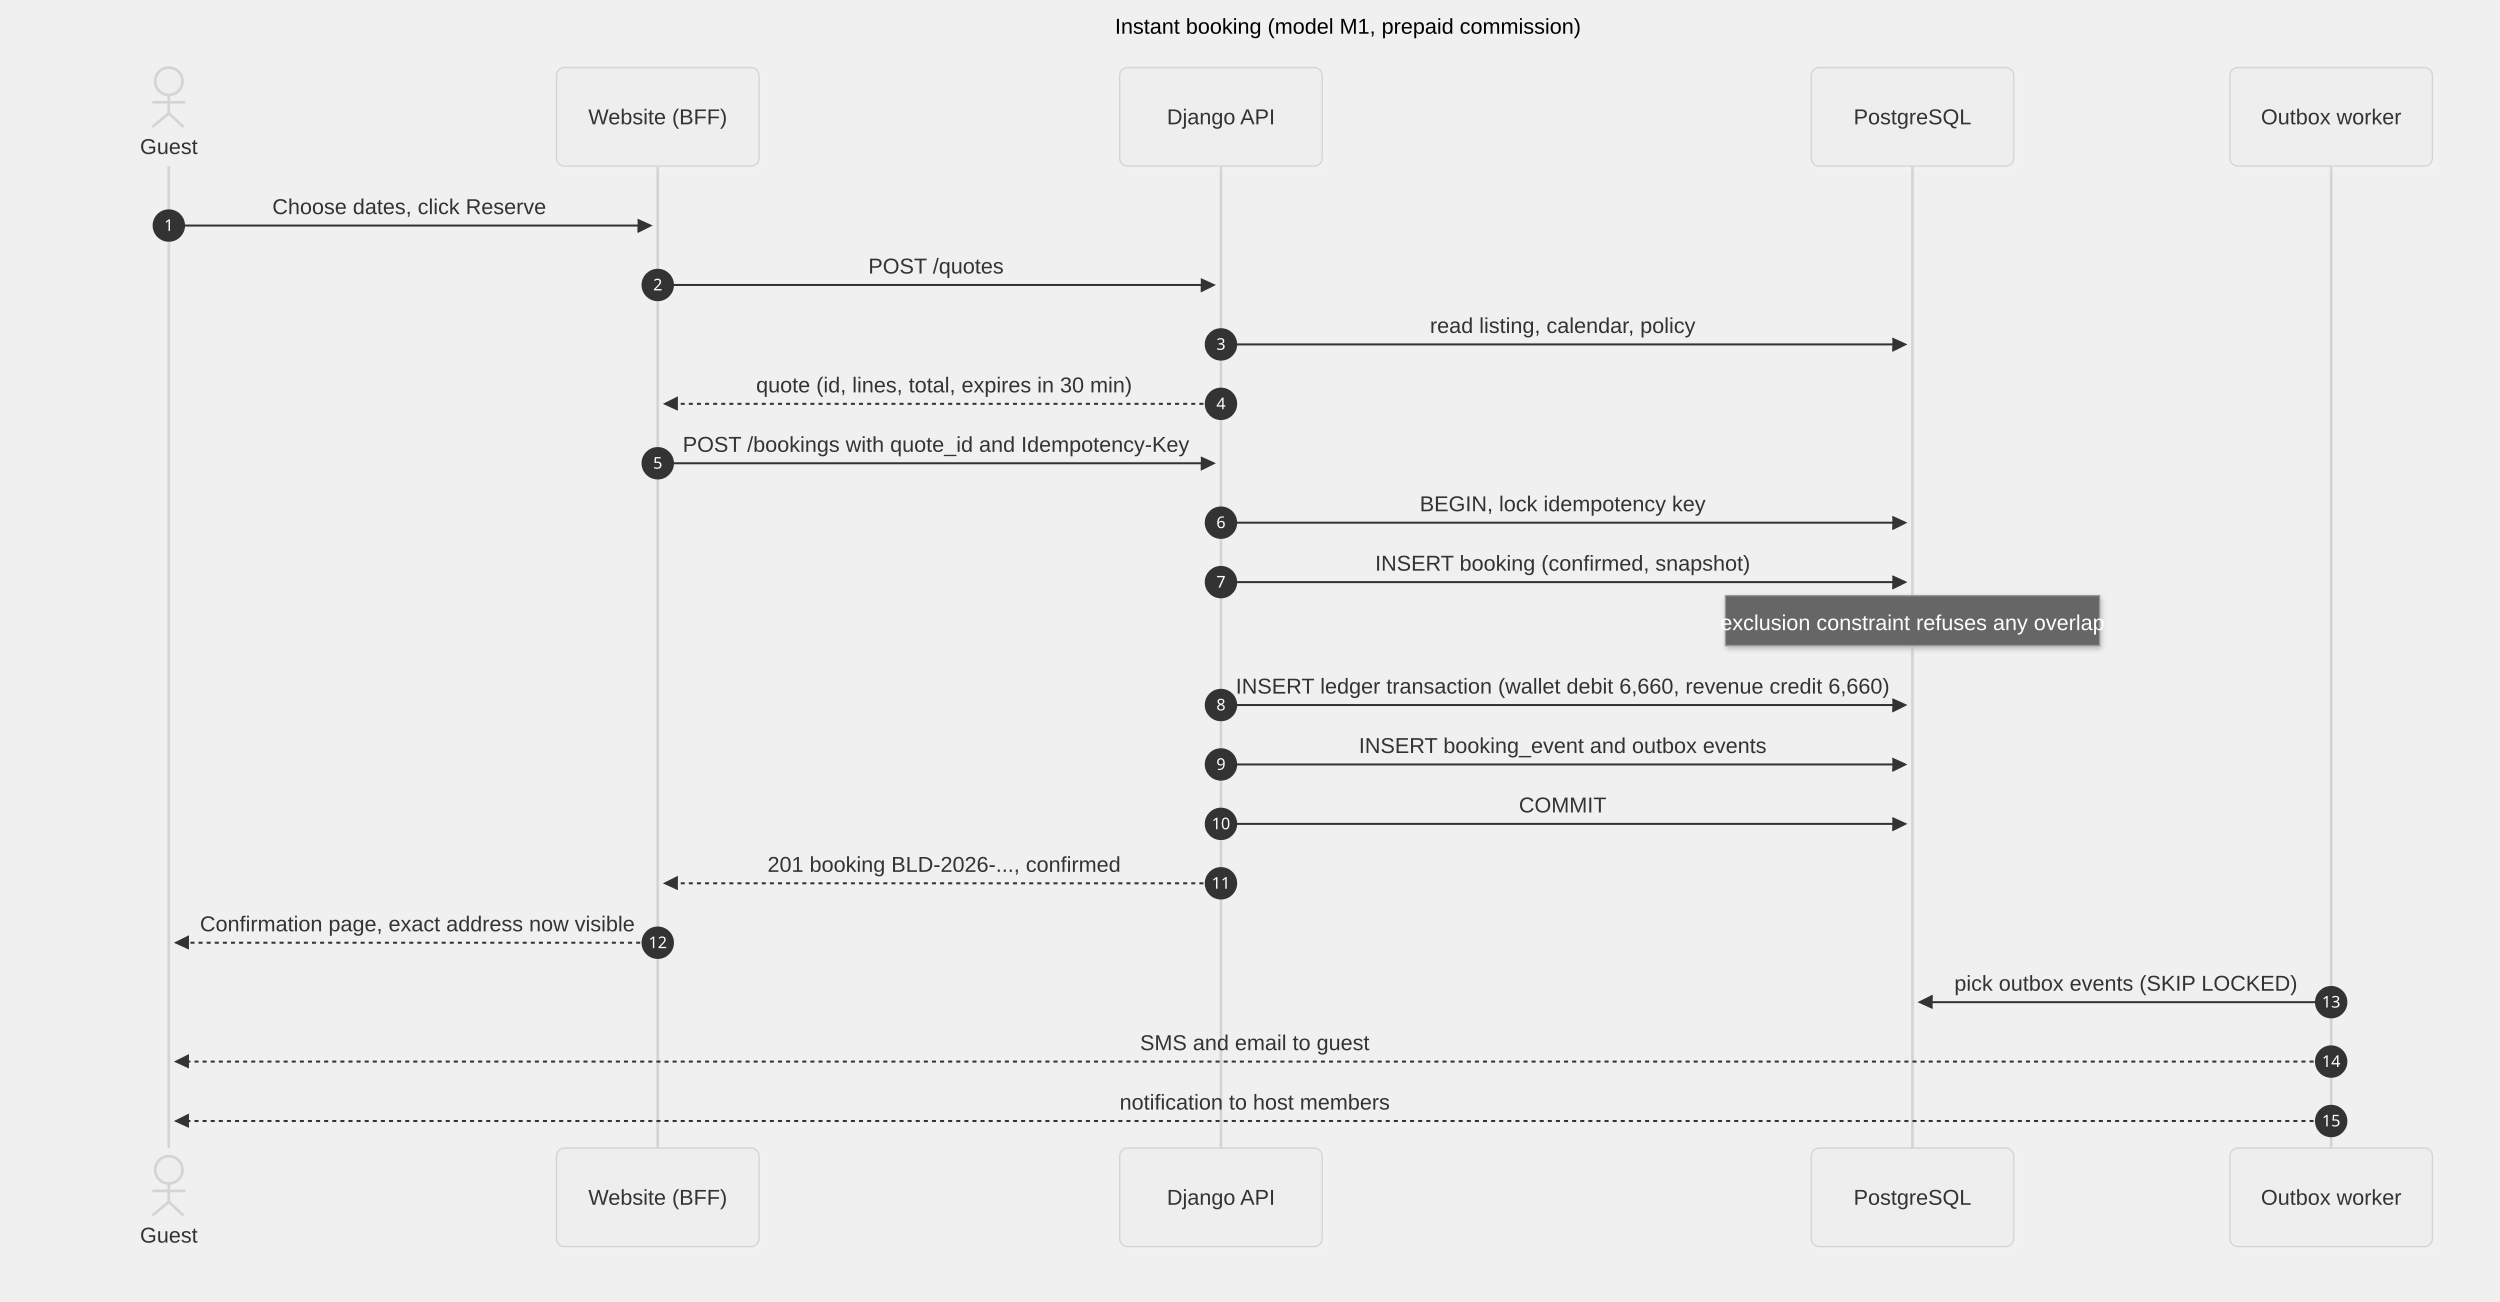
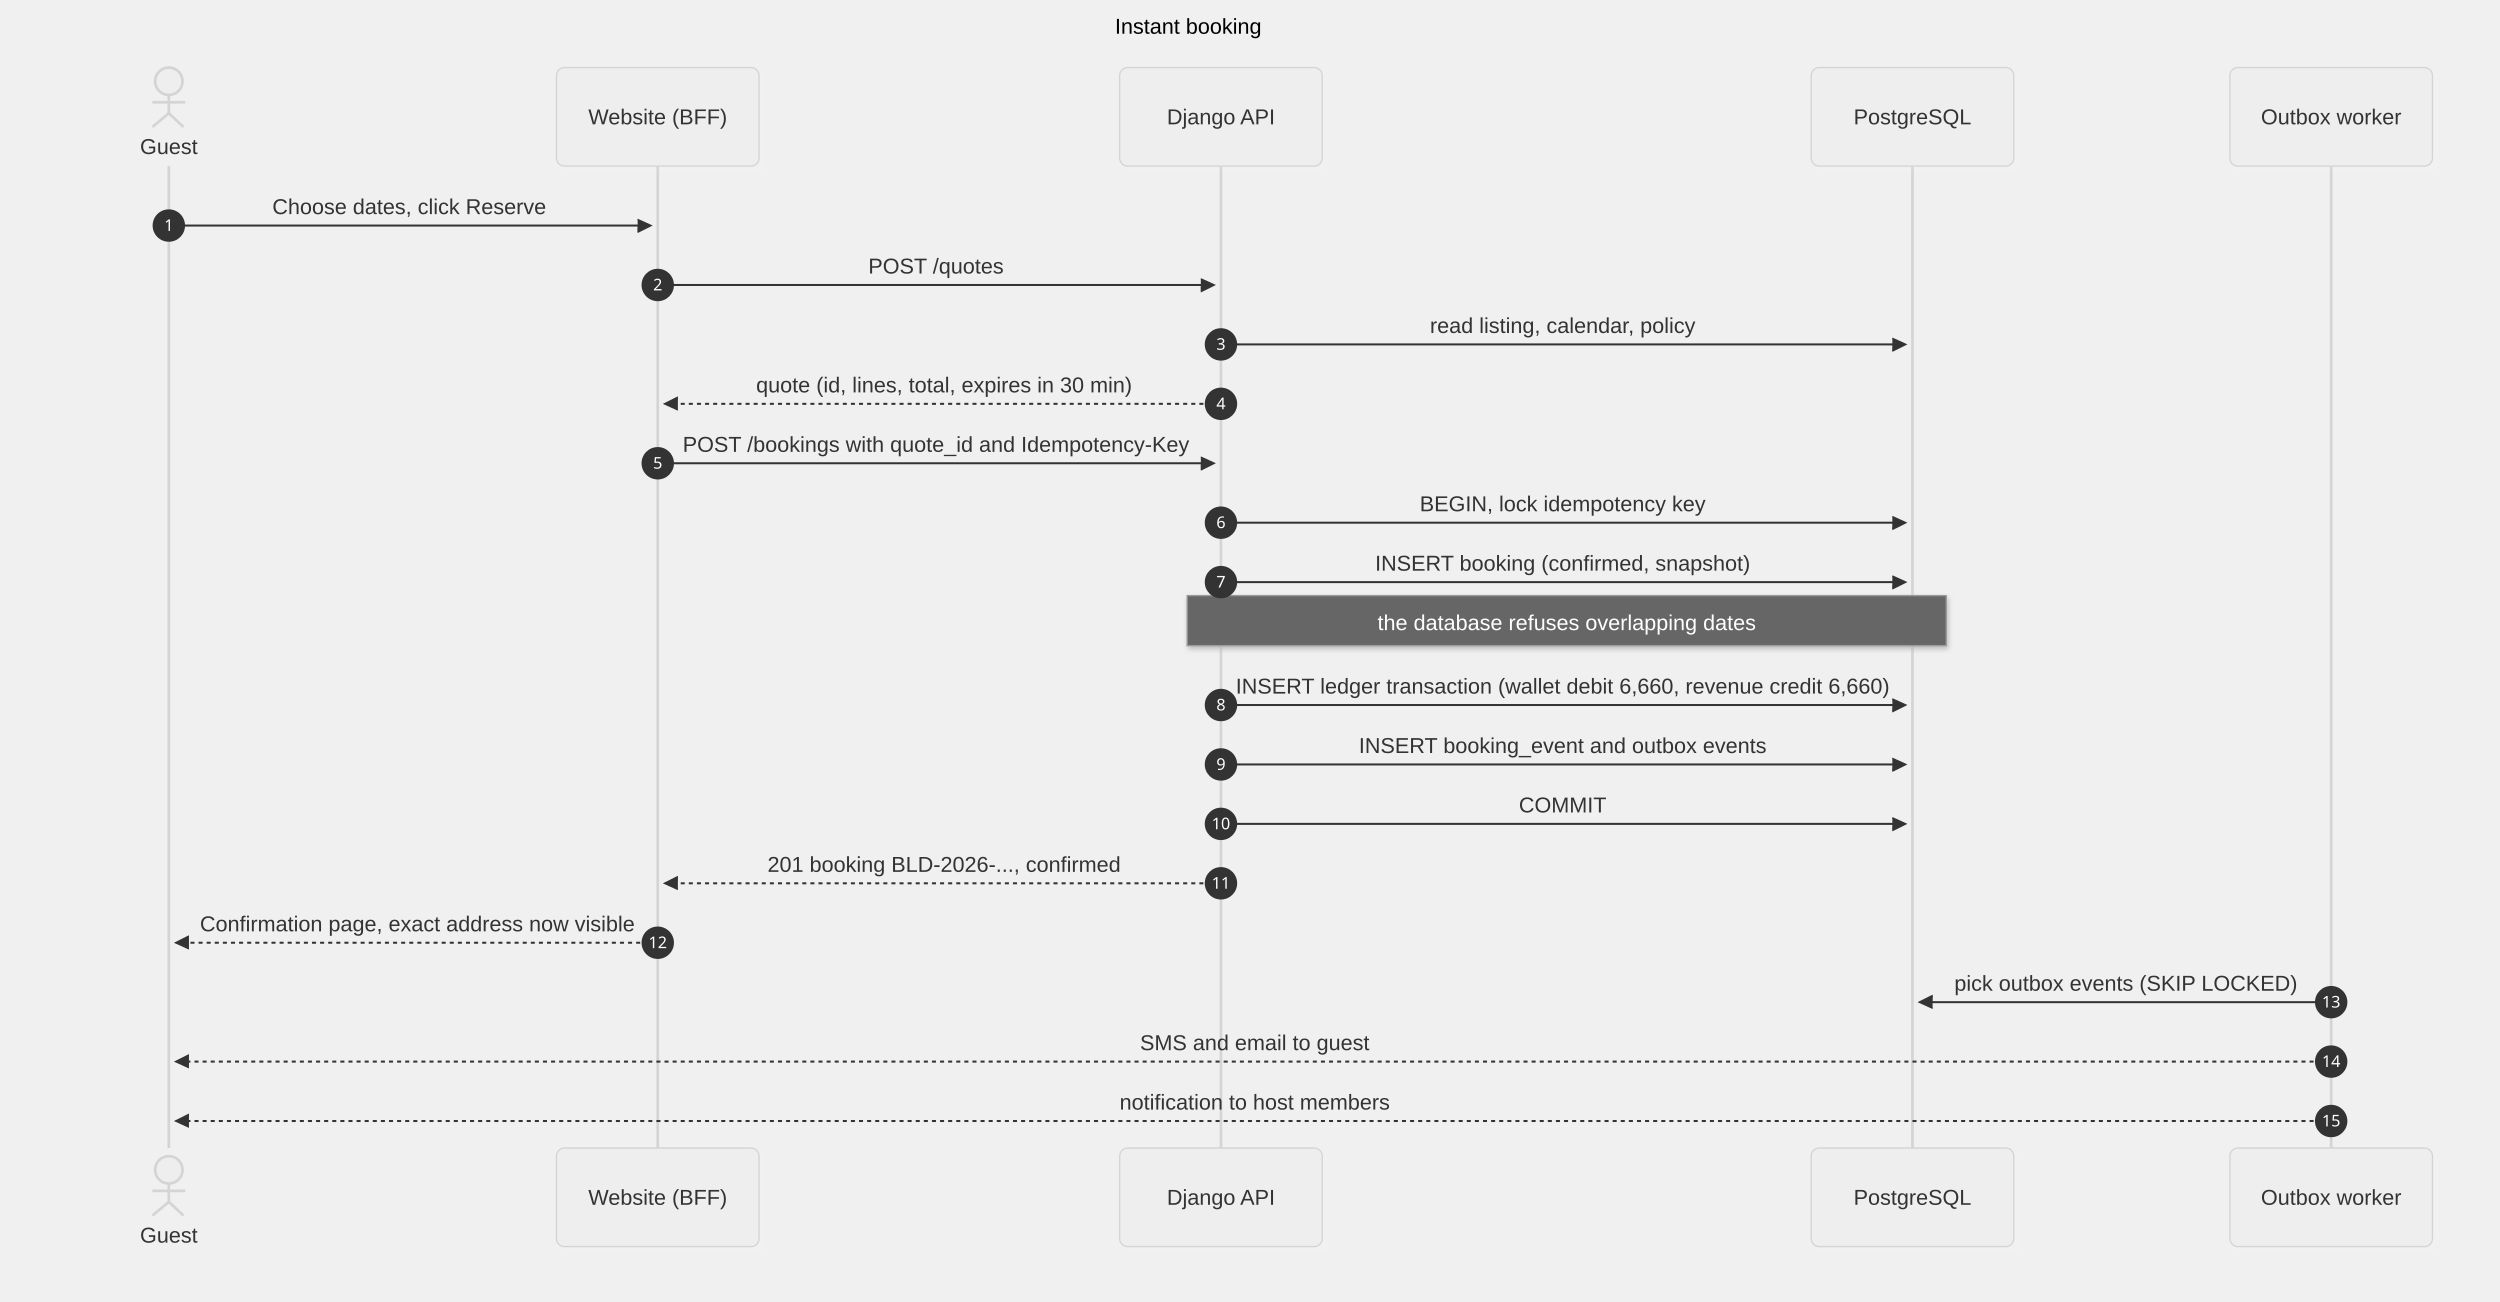
<svg xmlns="http://www.w3.org/2000/svg" id="my-svg" width="100%" style="max-width: 1851px; background-color: white;" viewBox="-50 -50 1851 964" role="graphics-document document" aria-roledescription="sequence">
  <g>
    <rect x="1601" y="800" fill="#eaeaea" stroke="#666" width="150" height="73" name="Q" rx="6" ry="6" class="actor actor-bottom" data-look="neo" filter="url(#my-svg-drop-shadow)" />
    <text x="1676" y="836.5" dominant-baseline="central" alignment-baseline="central" class="actor actor-box" style="text-anchor: middle; font-size: 16px; font-weight: 400;">
      <tspan x="1676" dy="0">Outbox worker</tspan>
    </text>
  </g>
  <g>
    <rect x="1291" y="800" fill="#eaeaea" stroke="#666" width="150" height="73" name="DB" rx="6" ry="6" class="actor actor-bottom" data-look="neo" filter="url(#my-svg-drop-shadow)" />
    <text x="1366" y="836.5" dominant-baseline="central" alignment-baseline="central" class="actor actor-box" style="text-anchor: middle; font-size: 16px; font-weight: 400;">
      <tspan x="1366" dy="0">PostgreSQL</tspan>
    </text>
  </g>
  <g>
    <rect x="779" y="800" fill="#eaeaea" stroke="#666" width="150" height="73" name="A" rx="6" ry="6" class="actor actor-bottom" data-look="neo" filter="url(#my-svg-drop-shadow)" />
    <text x="854" y="836.5" dominant-baseline="central" alignment-baseline="central" class="actor actor-box" style="text-anchor: middle; font-size: 16px; font-weight: 400;">
      <tspan x="854" dy="0">Django API</tspan>
    </text>
  </g>
  <g>
    <rect x="362" y="800" fill="#eaeaea" stroke="#666" width="150" height="73" name="W" rx="6" ry="6" class="actor actor-bottom" data-look="neo" filter="url(#my-svg-drop-shadow)" />
    <text x="437" y="836.5" dominant-baseline="central" alignment-baseline="central" class="actor actor-box" style="text-anchor: middle; font-size: 16px; font-weight: 400;">
      <tspan x="437" dy="0">Website (BFF)</tspan>
    </text>
  </g>
  <g />
  <g>
    <line id="actor4" x1="1676" y1="73" x2="1676" y2="800" class="actor-line 200" stroke-width="0.5px" stroke="#999" name="Q" data-et="life-line" data-id="Q" />
    <g id="root-4" data-look="neo" data-et="participant" data-type="participant" data-id="Q">
      <rect x="1601" y="0" fill="#eaeaea" stroke="#666" width="150" height="73" name="Q" rx="6" ry="6" class="actor actor-top" data-look="neo" filter="url(#my-svg-drop-shadow)" />
      <text x="1676" y="36.5" dominant-baseline="central" alignment-baseline="central" class="actor actor-box" style="text-anchor: middle; font-size: 16px; font-weight: 400;">
        <tspan x="1676" dy="0">Outbox worker</tspan>
      </text>
    </g>
  </g>
  <g>
    <line id="actor3" x1="1366" y1="73" x2="1366" y2="800" class="actor-line 200" stroke-width="0.5px" stroke="#999" name="DB" data-et="life-line" data-id="DB" />
    <g id="root-3" data-look="neo" data-et="participant" data-type="participant" data-id="DB">
      <rect x="1291" y="0" fill="#eaeaea" stroke="#666" width="150" height="73" name="DB" rx="6" ry="6" class="actor actor-top" data-look="neo" filter="url(#my-svg-drop-shadow)" />
      <text x="1366" y="36.5" dominant-baseline="central" alignment-baseline="central" class="actor actor-box" style="text-anchor: middle; font-size: 16px; font-weight: 400;">
        <tspan x="1366" dy="0">PostgreSQL</tspan>
      </text>
    </g>
  </g>
  <g>
    <line id="actor2" x1="854" y1="73" x2="854" y2="800" class="actor-line 200" stroke-width="0.5px" stroke="#999" name="A" data-et="life-line" data-id="A" />
    <g id="root-2" data-look="neo" data-et="participant" data-type="participant" data-id="A">
      <rect x="779" y="0" fill="#eaeaea" stroke="#666" width="150" height="73" name="A" rx="6" ry="6" class="actor actor-top" data-look="neo" filter="url(#my-svg-drop-shadow)" />
      <text x="854" y="36.5" dominant-baseline="central" alignment-baseline="central" class="actor actor-box" style="text-anchor: middle; font-size: 16px; font-weight: 400;">
        <tspan x="854" dy="0">Django API</tspan>
      </text>
    </g>
  </g>
  <g>
    <line id="actor1" x1="437" y1="73" x2="437" y2="800" class="actor-line 200" stroke-width="0.5px" stroke="#999" name="W" data-et="life-line" data-id="W" />
    <g id="root-1" data-look="neo" data-et="participant" data-type="participant" data-id="W">
      <rect x="362" y="0" fill="#eaeaea" stroke="#666" width="150" height="73" name="W" rx="6" ry="6" class="actor actor-top" data-look="neo" filter="url(#my-svg-drop-shadow)" />
      <text x="437" y="36.5" dominant-baseline="central" alignment-baseline="central" class="actor actor-box" style="text-anchor: middle; font-size: 16px; font-weight: 400;">
        <tspan x="437" dy="0">Website (BFF)</tspan>
      </text>
    </g>
  </g>
  <g>
    <line id="actor0" x1="75" y1="73" x2="75" y2="800" class="actor-line 200" stroke-width="0.5px" stroke="#999" name="G" data-et="life-line" data-id="G" />
  </g>
  <style>#my-svg{font-family:Arial,sans-serif;font-size:16px;fill:#000000;}@keyframes edge-animation-frame{from{stroke-dashoffset:0;}}@keyframes dash{to{stroke-dashoffset:0;}}#my-svg .edge-animation-slow{stroke-dasharray:9,5!important;stroke-dashoffset:900;animation:dash 50s linear infinite;stroke-linecap:round;}#my-svg .edge-animation-fast{stroke-dasharray:9,5!important;stroke-dashoffset:900;animation:dash 20s linear infinite;stroke-linecap:round;}#my-svg .error-icon{fill:#552222;}#my-svg .error-text{fill:#552222;stroke:#552222;}#my-svg .edge-thickness-normal{stroke-width:1px;}#my-svg .edge-thickness-thick{stroke-width:3.5px;}#my-svg .edge-pattern-solid{stroke-dasharray:0;}#my-svg .edge-thickness-invisible{stroke-width:0;fill:none;}#my-svg .edge-pattern-dashed{stroke-dasharray:3;}#my-svg .edge-pattern-dotted{stroke-dasharray:2;}#my-svg .marker{fill:#666;stroke:#666;}#my-svg .marker.cross{stroke:#666;}#my-svg svg{font-family:Arial,sans-serif;font-size:16px;}#my-svg p{margin:0;}#my-svg .actor{stroke:hsl(0, 0%, 83%);fill:#eee;stroke-width:1;}#my-svg rect.actor.outer-path[data-look="neo"]{filter:drop-shadow( 1px 2px 2px rgba(185,185,185,1));}#my-svg rect.note[data-look="neo"]{stroke:#999;fill:#666;filter:drop-shadow( 1px 2px 2px rgba(185,185,185,1));}#my-svg text.actor&gt;tspan{fill:#333;stroke:none;}#my-svg .actor-line{stroke:hsl(0, 0%, 83%);}#my-svg .innerArc{stroke-width:1.5;stroke-dasharray:none;}#my-svg .messageLine0{stroke-width:1.5;stroke-dasharray:none;stroke:#333;}#my-svg .messageLine1{stroke-width:1.5;stroke-dasharray:2,2;stroke:#333;}#my-svg [id$="-arrowhead"] path{fill:#333;stroke:#333;}#my-svg .sequenceNumber{fill:white;}#my-svg [id$="-sequencenumber"]{fill:#333;}#my-svg [id$="-crosshead"] path{fill:#333;stroke:#333;}#my-svg .messageText{fill:#333;stroke:none;}#my-svg .labelBox{stroke:hsl(0, 0%, 83%);fill:#eee;filter:drop-shadow( 1px 2px 2px rgba(185,185,185,1));}#my-svg .labelText,#my-svg .labelText&gt;tspan{fill:#333;stroke:none;}#my-svg .loopText,#my-svg .loopText&gt;tspan{fill:#333;stroke:none;}#my-svg .sectionTitle,#my-svg .sectionTitle&gt;tspan{fill:#333;stroke:none;}#my-svg .loopLine{stroke-width:2px;stroke-dasharray:2,2;stroke:hsl(0, 0%, 83%);fill:hsl(0, 0%, 83%);}#my-svg .note{stroke:#999;fill:#666;}#my-svg .noteText,#my-svg .noteText&gt;tspan{fill:#fff;stroke:none;}#my-svg .activation0{fill:#f4f4f4;stroke:#666;}#my-svg .activation1{fill:#f4f4f4;stroke:#666;}#my-svg .activation2{fill:#f4f4f4;stroke:#666;}#my-svg .actorPopupMenu{position:absolute;}#my-svg .actorPopupMenuPanel{position:absolute;fill:#eee;box-shadow:0px 8px 16px 0px rgba(0,0,0,0.2);filter:drop-shadow(3px 5px 2px rgb(0 0 0 / 0.4));}#my-svg .actor-man circle,#my-svg line{fill:#eee;stroke-width:2px;}#my-svg g rect.rect{filter:drop-shadow( 1px 2px 2px rgba(185,185,185,1));stroke:#999;}#my-svg .node .neo-node{stroke:#999;}#my-svg [data-look="neo"].node rect,#my-svg [data-look="neo"].cluster rect,#my-svg [data-look="neo"].node polygon{stroke:url(#my-svg-gradient);filter:drop-shadow( 1px 2px 2px rgba(185,185,185,1));}#my-svg [data-look="neo"].swimlane.cluster rect{filter:none;}#my-svg [data-look="neo"].node path{stroke:url(#my-svg-gradient);stroke-width:1px;}#my-svg [data-look="neo"].node .outer-path{filter:drop-shadow( 1px 2px 2px rgba(185,185,185,1));}#my-svg [data-look="neo"].node .neo-line path{stroke:#999;filter:none;}#my-svg [data-look="neo"].node circle{stroke:url(#my-svg-gradient);filter:drop-shadow( 1px 2px 2px rgba(185,185,185,1));}#my-svg [data-look="neo"].node circle .state-start{fill:#000000;}#my-svg [data-look="neo"].icon-shape .icon{fill:url(#my-svg-gradient);filter:drop-shadow( 1px 2px 2px rgba(185,185,185,1));}#my-svg [data-look="neo"].icon-shape .icon-neo path{stroke:url(#my-svg-gradient);filter:drop-shadow( 1px 2px 2px rgba(185,185,185,1));}#my-svg :root{--mermaid-font-family:"trebuchet ms",verdana,arial,sans-serif;}</style>
  <g />
  <defs>
    <symbol id="my-svg-computer" width="24" height="24">
      <path transform="scale(.5)" d="M2 2v13h20v-13h-20zm18 11h-16v-9h16v9zm-10.228 6l.466-1h3.524l.467 1h-4.457zm14.228 3h-24l2-6h2.104l-1.33 4h18.45l-1.297-4h2.073l2 6zm-5-10h-14v-7h14v7z" />
    </symbol>
  </defs>
  <defs>
    <symbol id="my-svg-database" fill-rule="evenodd" clip-rule="evenodd">
      <path transform="scale(.5)" d="M12.258.001l.256.004.255.005.253.008.251.01.249.012.247.015.246.016.242.019.241.02.239.023.236.024.233.027.231.028.229.031.225.032.223.034.22.036.217.038.214.04.211.041.208.043.205.045.201.046.198.048.194.05.191.051.187.053.183.054.18.056.175.057.172.059.168.06.163.061.16.063.155.064.15.066.074.033.073.033.071.034.07.034.069.035.068.035.067.035.066.035.064.036.064.036.062.036.06.036.06.037.058.037.058.037.055.038.055.038.053.038.052.038.051.039.05.039.048.039.047.039.045.04.044.04.043.04.041.04.04.041.039.041.037.041.036.041.034.041.033.042.032.042.03.042.029.042.027.042.026.043.024.043.023.043.021.043.02.043.018.044.017.043.015.044.013.044.012.044.011.045.009.044.007.045.006.045.004.045.002.045.001.045v17l-.001.045-.002.045-.004.045-.006.045-.007.045-.009.044-.011.045-.012.044-.013.044-.015.044-.017.043-.018.044-.02.043-.021.043-.023.043-.024.043-.026.043-.027.042-.029.042-.03.042-.032.042-.033.042-.034.041-.036.041-.037.041-.039.041-.04.041-.041.04-.043.04-.044.04-.045.04-.047.039-.048.039-.05.039-.051.039-.052.038-.053.038-.055.038-.055.038-.058.037-.058.037-.06.037-.06.036-.062.036-.064.036-.064.036-.066.035-.067.035-.068.035-.069.035-.07.034-.071.034-.073.033-.074.033-.15.066-.155.064-.16.063-.163.061-.168.06-.172.059-.175.057-.18.056-.183.054-.187.053-.191.051-.194.05-.198.048-.201.046-.205.045-.208.043-.211.041-.214.04-.217.038-.22.036-.223.034-.225.032-.229.031-.231.028-.233.027-.236.024-.239.023-.241.02-.242.019-.246.016-.247.015-.249.012-.251.01-.253.008-.255.005-.256.004-.258.001-.258-.001-.256-.004-.255-.005-.253-.008-.251-.01-.249-.012-.247-.015-.245-.016-.243-.019-.241-.02-.238-.023-.236-.024-.234-.027-.231-.028-.228-.031-.226-.032-.223-.034-.22-.036-.217-.038-.214-.04-.211-.041-.208-.043-.204-.045-.201-.046-.198-.048-.195-.05-.19-.051-.187-.053-.184-.054-.179-.056-.176-.057-.172-.059-.167-.06-.164-.061-.159-.063-.155-.064-.151-.066-.074-.033-.072-.033-.072-.034-.07-.034-.069-.035-.068-.035-.067-.035-.066-.035-.064-.036-.063-.036-.062-.036-.061-.036-.06-.037-.058-.037-.057-.037-.056-.038-.055-.038-.053-.038-.052-.038-.051-.039-.049-.039-.049-.039-.046-.039-.046-.04-.044-.04-.043-.04-.041-.04-.04-.041-.039-.041-.037-.041-.036-.041-.034-.041-.033-.042-.032-.042-.03-.042-.029-.042-.027-.042-.026-.043-.024-.043-.023-.043-.021-.043-.02-.043-.018-.044-.017-.043-.015-.044-.013-.044-.012-.044-.011-.045-.009-.044-.007-.045-.006-.045-.004-.045-.002-.045-.001-.045v-17l.001-.045.002-.045.004-.045.006-.045.007-.045.009-.044.011-.045.012-.044.013-.044.015-.044.017-.043.018-.044.02-.043.021-.043.023-.043.024-.043.026-.043.027-.042.029-.042.03-.042.032-.042.033-.042.034-.041.036-.041.037-.041.039-.041.04-.041.041-.04.043-.04.044-.04.046-.04.046-.039.049-.039.049-.039.051-.039.052-.038.053-.038.055-.038.056-.038.057-.037.058-.037.06-.037.061-.036.062-.036.063-.036.064-.036.066-.035.067-.035.068-.035.069-.035.07-.034.072-.034.072-.033.074-.033.151-.066.155-.064.159-.063.164-.061.167-.06.172-.059.176-.057.179-.056.184-.054.187-.053.19-.051.195-.05.198-.048.201-.046.204-.045.208-.043.211-.041.214-.04.217-.038.22-.036.223-.034.226-.032.228-.031.231-.028.234-.027.236-.024.238-.023.241-.02.243-.019.245-.016.247-.015.249-.012.251-.01.253-.008.255-.005.256-.004.258-.001.258.001zm-9.258 20.499v.01l.001.021.003.021.004.022.005.021.006.022.007.022.009.023.01.022.011.023.012.023.013.023.015.023.016.024.017.023.018.024.019.024.021.024.022.025.023.024.024.025.052.049.056.05.061.051.066.051.07.051.075.051.079.052.084.052.088.052.092.052.097.052.102.051.105.052.11.052.114.051.119.051.123.051.127.05.131.05.135.05.139.048.144.049.147.047.152.047.155.047.16.045.163.045.167.043.171.043.176.041.178.041.183.039.187.039.19.037.194.035.197.035.202.033.204.031.209.03.212.029.216.027.219.025.222.024.226.021.23.02.233.018.236.016.24.015.243.012.246.01.249.008.253.005.256.004.259.001.26-.001.257-.004.254-.005.25-.008.247-.011.244-.012.241-.014.237-.016.233-.018.231-.021.226-.021.224-.024.22-.026.216-.027.212-.028.21-.031.205-.031.202-.034.198-.034.194-.036.191-.037.187-.039.183-.04.179-.04.175-.042.172-.043.168-.044.163-.045.16-.046.155-.046.152-.047.148-.048.143-.049.139-.049.136-.05.131-.05.126-.05.123-.051.118-.052.114-.051.11-.052.106-.052.101-.052.096-.052.092-.052.088-.053.083-.051.079-.052.074-.052.07-.051.065-.051.06-.051.056-.05.051-.05.023-.024.023-.025.021-.024.02-.024.019-.024.018-.024.017-.024.015-.023.014-.024.013-.023.012-.023.01-.023.01-.022.008-.022.006-.022.006-.022.004-.022.004-.021.001-.021.001-.021v-4.127l-.077.055-.08.053-.083.054-.085.053-.087.052-.09.052-.093.051-.095.05-.097.05-.1.049-.102.049-.105.048-.106.047-.109.047-.111.046-.114.045-.115.045-.118.044-.12.043-.122.042-.124.042-.126.041-.128.04-.13.04-.132.038-.134.038-.135.037-.138.037-.139.035-.142.035-.143.034-.144.033-.147.032-.148.031-.15.03-.151.03-.153.029-.154.027-.156.027-.158.026-.159.025-.161.024-.162.023-.163.022-.165.021-.166.02-.167.019-.169.018-.169.017-.171.016-.173.015-.173.014-.175.013-.175.012-.177.011-.178.01-.179.008-.179.008-.181.006-.182.005-.182.004-.184.003-.184.002h-.37l-.184-.002-.184-.003-.182-.004-.182-.005-.181-.006-.179-.008-.179-.008-.178-.01-.176-.011-.176-.012-.175-.013-.173-.014-.172-.015-.171-.016-.17-.017-.169-.018-.167-.019-.166-.02-.165-.021-.163-.022-.162-.023-.161-.024-.159-.025-.157-.026-.156-.027-.155-.027-.153-.029-.151-.03-.15-.03-.148-.031-.146-.032-.145-.033-.143-.034-.141-.035-.14-.035-.137-.037-.136-.037-.134-.038-.132-.038-.13-.04-.128-.04-.126-.041-.124-.042-.122-.042-.12-.044-.117-.043-.116-.045-.113-.045-.112-.046-.109-.047-.106-.047-.105-.048-.102-.049-.1-.049-.097-.05-.095-.05-.093-.052-.09-.051-.087-.052-.085-.053-.083-.054-.08-.054-.077-.054v4.127zm0-5.654v.011l.001.021.003.021.004.021.005.022.006.022.007.022.009.022.01.022.011.023.012.023.013.023.015.024.016.023.017.024.018.024.019.024.021.024.022.024.023.025.024.024.052.05.056.05.061.05.066.051.07.051.075.052.079.051.084.052.088.052.092.052.097.052.102.052.105.052.11.051.114.051.119.052.123.05.127.051.131.05.135.049.139.049.144.048.147.048.152.047.155.046.16.045.163.045.167.044.171.042.176.042.178.04.183.04.187.038.19.037.194.036.197.034.202.033.204.032.209.03.212.028.216.027.219.025.222.024.226.022.23.02.233.018.236.016.24.014.243.012.246.01.249.008.253.006.256.003.259.001.26-.001.257-.003.254-.006.25-.008.247-.01.244-.012.241-.015.237-.016.233-.018.231-.02.226-.022.224-.024.22-.025.216-.027.212-.029.21-.03.205-.032.202-.033.198-.035.194-.036.191-.037.187-.039.183-.039.179-.041.175-.042.172-.043.168-.044.163-.045.16-.045.155-.047.152-.047.148-.048.143-.048.139-.05.136-.049.131-.05.126-.051.123-.051.118-.051.114-.052.11-.052.106-.052.101-.052.096-.052.092-.052.088-.052.083-.052.079-.052.074-.051.07-.052.065-.051.06-.05.056-.051.051-.049.023-.025.023-.024.021-.025.02-.024.019-.024.018-.024.017-.024.015-.023.014-.023.013-.024.012-.022.01-.023.01-.023.008-.022.006-.022.006-.022.004-.021.004-.022.001-.021.001-.021v-4.139l-.077.054-.08.054-.083.054-.085.052-.087.053-.09.051-.093.051-.095.051-.097.05-.1.049-.102.049-.105.048-.106.047-.109.047-.111.046-.114.045-.115.044-.118.044-.12.044-.122.042-.124.042-.126.041-.128.04-.13.039-.132.039-.134.038-.135.037-.138.036-.139.036-.142.035-.143.033-.144.033-.147.033-.148.031-.15.03-.151.03-.153.028-.154.028-.156.027-.158.026-.159.025-.161.024-.162.023-.163.022-.165.021-.166.02-.167.019-.169.018-.169.017-.171.016-.173.015-.173.014-.175.013-.175.012-.177.011-.178.009-.179.009-.179.007-.181.007-.182.005-.182.004-.184.003-.184.002h-.37l-.184-.002-.184-.003-.182-.004-.182-.005-.181-.007-.179-.007-.179-.009-.178-.009-.176-.011-.176-.012-.175-.013-.173-.014-.172-.015-.171-.016-.17-.017-.169-.018-.167-.019-.166-.02-.165-.021-.163-.022-.162-.023-.161-.024-.159-.025-.157-.026-.156-.027-.155-.028-.153-.028-.151-.03-.15-.03-.148-.031-.146-.033-.145-.033-.143-.033-.141-.035-.14-.036-.137-.036-.136-.037-.134-.038-.132-.039-.13-.039-.128-.04-.126-.041-.124-.042-.122-.043-.12-.043-.117-.044-.116-.044-.113-.046-.112-.046-.109-.046-.106-.047-.105-.048-.102-.049-.1-.049-.097-.05-.095-.051-.093-.051-.09-.051-.087-.053-.085-.052-.083-.054-.08-.054-.077-.054v4.139zm0-5.666v.011l.001.02.003.022.004.021.005.022.006.021.007.022.009.023.01.022.011.023.012.023.013.023.015.023.016.024.017.024.018.023.019.024.021.025.022.024.023.024.024.025.052.05.056.05.061.05.066.051.07.051.075.052.079.051.084.052.088.052.092.052.097.052.102.052.105.051.11.052.114.051.119.051.123.051.127.05.131.05.135.05.139.049.144.048.147.048.152.047.155.046.16.045.163.045.167.043.171.043.176.042.178.04.183.04.187.038.19.037.194.036.197.034.202.033.204.032.209.03.212.028.216.027.219.025.222.024.226.021.23.02.233.018.236.017.24.014.243.012.246.01.249.008.253.006.256.003.259.001.26-.001.257-.003.254-.006.25-.008.247-.01.244-.013.241-.014.237-.016.233-.018.231-.02.226-.022.224-.024.22-.025.216-.027.212-.029.21-.03.205-.032.202-.033.198-.035.194-.036.191-.037.187-.039.183-.039.179-.041.175-.042.172-.043.168-.044.163-.045.16-.045.155-.047.152-.047.148-.048.143-.049.139-.049.136-.049.131-.051.126-.05.123-.051.118-.052.114-.051.11-.052.106-.052.101-.052.096-.052.092-.052.088-.052.083-.052.079-.052.074-.052.07-.051.065-.051.06-.051.056-.05.051-.049.023-.025.023-.025.021-.024.02-.024.019-.024.018-.024.017-.024.015-.023.014-.024.013-.023.012-.023.01-.022.01-.023.008-.022.006-.022.006-.022.004-.022.004-.021.001-.021.001-.021v-4.153l-.077.054-.08.054-.083.053-.085.053-.087.053-.09.051-.093.051-.095.051-.097.05-.1.049-.102.048-.105.048-.106.048-.109.046-.111.046-.114.046-.115.044-.118.044-.12.043-.122.043-.124.042-.126.041-.128.04-.13.039-.132.039-.134.038-.135.037-.138.036-.139.036-.142.034-.143.034-.144.033-.147.032-.148.032-.15.03-.151.03-.153.028-.154.028-.156.027-.158.026-.159.024-.161.024-.162.023-.163.023-.165.021-.166.02-.167.019-.169.018-.169.017-.171.016-.173.015-.173.014-.175.013-.175.012-.177.01-.178.01-.179.009-.179.007-.181.006-.182.006-.182.004-.184.003-.184.001-.185.001-.185-.001-.184-.001-.184-.003-.182-.004-.182-.006-.181-.006-.179-.007-.179-.009-.178-.01-.176-.01-.176-.012-.175-.013-.173-.014-.172-.015-.171-.016-.17-.017-.169-.018-.167-.019-.166-.02-.165-.021-.163-.023-.162-.023-.161-.024-.159-.024-.157-.026-.156-.027-.155-.028-.153-.028-.151-.03-.15-.03-.148-.032-.146-.032-.145-.033-.143-.034-.141-.034-.14-.036-.137-.036-.136-.037-.134-.038-.132-.039-.13-.039-.128-.041-.126-.041-.124-.041-.122-.043-.12-.043-.117-.044-.116-.044-.113-.046-.112-.046-.109-.046-.106-.048-.105-.048-.102-.048-.1-.05-.097-.049-.095-.051-.093-.051-.09-.052-.087-.052-.085-.053-.083-.053-.08-.054-.077-.054v4.153zm8.74-8.179l-.257.004-.254.005-.25.008-.247.011-.244.012-.241.014-.237.016-.233.018-.231.021-.226.022-.224.023-.22.026-.216.027-.212.028-.21.031-.205.032-.202.033-.198.034-.194.036-.191.038-.187.038-.183.04-.179.041-.175.042-.172.043-.168.043-.163.045-.16.046-.155.046-.152.048-.148.048-.143.048-.139.049-.136.05-.131.05-.126.051-.123.051-.118.051-.114.052-.11.052-.106.052-.101.052-.096.052-.092.052-.088.052-.083.052-.079.052-.074.051-.07.052-.065.051-.06.05-.056.05-.051.05-.023.025-.023.024-.021.024-.02.025-.019.024-.018.024-.017.023-.015.024-.014.023-.013.023-.012.023-.01.023-.01.022-.008.022-.006.023-.006.021-.004.022-.004.021-.001.021-.001.021.001.021.001.021.004.021.004.022.006.021.006.023.008.022.01.022.01.023.012.023.013.023.014.023.015.024.017.023.018.024.019.024.02.025.021.024.023.024.023.025.051.05.056.05.06.05.065.051.07.052.074.051.079.052.083.052.088.052.092.052.096.052.101.052.106.052.11.052.114.052.118.051.123.051.126.051.131.05.136.05.139.049.143.048.148.048.152.048.155.046.16.046.163.045.168.043.172.043.175.042.179.041.183.04.187.038.191.038.194.036.198.034.202.033.205.032.21.031.212.028.216.027.22.026.224.023.226.022.231.021.233.018.237.016.241.014.244.012.247.011.25.008.254.005.257.004.26.001.26-.001.257-.004.254-.005.25-.008.247-.011.244-.012.241-.014.237-.016.233-.018.231-.021.226-.022.224-.023.22-.026.216-.027.212-.028.21-.031.205-.032.202-.033.198-.034.194-.036.191-.038.187-.038.183-.04.179-.041.175-.042.172-.043.168-.043.163-.045.16-.046.155-.046.152-.048.148-.048.143-.048.139-.049.136-.05.131-.05.126-.051.123-.051.118-.051.114-.052.11-.052.106-.052.101-.052.096-.052.092-.052.088-.052.083-.052.079-.052.074-.051.07-.052.065-.051.06-.05.056-.05.051-.05.023-.025.023-.024.021-.024.02-.025.019-.024.018-.024.017-.023.015-.024.014-.023.013-.023.012-.023.01-.023.01-.022.008-.022.006-.023.006-.021.004-.022.004-.021.001-.021.001-.021-.001-.021-.001-.021-.004-.021-.004-.022-.006-.021-.006-.023-.008-.022-.01-.022-.01-.023-.012-.023-.013-.023-.014-.023-.015-.024-.017-.023-.018-.024-.019-.024-.02-.025-.021-.024-.023-.024-.023-.025-.051-.05-.056-.05-.06-.05-.065-.051-.07-.052-.074-.051-.079-.052-.083-.052-.088-.052-.092-.052-.096-.052-.101-.052-.106-.052-.11-.052-.114-.052-.118-.051-.123-.051-.126-.051-.131-.05-.136-.05-.139-.049-.143-.048-.148-.048-.152-.048-.155-.046-.16-.046-.163-.045-.168-.043-.172-.043-.175-.042-.179-.041-.183-.04-.187-.038-.191-.038-.194-.036-.198-.034-.202-.033-.205-.032-.21-.031-.212-.028-.216-.027-.22-.026-.224-.023-.226-.022-.231-.021-.233-.018-.237-.016-.241-.014-.244-.012-.247-.011-.25-.008-.254-.005-.257-.004-.26-.001-.26.001z" />
    </symbol>
  </defs>
  <defs>
    <symbol id="my-svg-clock" width="24" height="24">
      <path transform="scale(.5)" d="M12 2c5.514 0 10 4.486 10 10s-4.486 10-10 10-10-4.486-10-10 4.486-10 10-10zm0-2c-6.627 0-12 5.373-12 12s5.373 12 12 12 12-5.373 12-12-5.373-12-12-12zm5.848 12.459c.202.038.202.333.001.372-1.907.361-6.045 1.111-6.547 1.111-.719 0-1.301-.582-1.301-1.301 0-.512.77-5.447 1.125-7.445.034-.192.312-.181.343.014l.985 6.238 5.394 1.011z" />
    </symbol>
  </defs>
  <defs>
    <marker id="my-svg-arrowhead" refX="7.9" refY="5" markerUnits="userSpaceOnUse" markerWidth="12" markerHeight="12" orient="auto-start-reverse">
      <path d="M -1 0 L 10 5 L 0 10 z" />
    </marker>
  </defs>
  <defs>
    <marker id="my-svg-crosshead" markerWidth="15" markerHeight="8" orient="auto" refX="4" refY="4.5">
      <path fill="none" stroke="#000000" stroke-width="1pt" d="M 1,2 L 6,7 M 6,2 L 1,7" style="stroke-dasharray: 0, 0;" />
    </marker>
  </defs>
  <defs>
    <marker id="my-svg-filled-head" refX="15.5" refY="7" markerWidth="20" markerHeight="28" orient="auto">
      <path d="M 18,7 L9,13 L14,7 L9,1 Z" />
    </marker>
  </defs>
  <defs>
    <marker id="my-svg-sequencenumber" refX="15" refY="15" markerWidth="60" markerHeight="40" orient="auto">
      <circle cx="15" cy="15" r="6" />
    </marker>
  </defs>
  <defs>
    <marker id="my-svg-solidTopArrowHead" refX="7.9" refY="7.25" markerUnits="userSpaceOnUse" markerWidth="12" markerHeight="12" orient="auto-start-reverse">
      <path d="M 0 0 L 10 8 L 0 8 z" />
    </marker>
  </defs>
  <defs>
    <marker id="my-svg-solidBottomArrowHead" refX="7.9" refY="0.75" markerUnits="userSpaceOnUse" markerWidth="12" markerHeight="12" orient="auto-start-reverse">
      <path d="M 0 0 L 10 0 L 0 8 z" />
    </marker>
  </defs>
  <defs>
    <marker id="my-svg-stickTopArrowHead" refX="7.5" refY="7" markerUnits="userSpaceOnUse" markerWidth="12" markerHeight="12" orient="auto-start-reverse">
      <path d="M 0 0 L 7 7" stroke="black" stroke-width="1.5" fill="none" />
    </marker>
  </defs>
  <defs>
    <marker id="my-svg-stickBottomArrowHead" refX="7.5" refY="0" markerUnits="userSpaceOnUse" markerWidth="12" markerHeight="12" orient="auto-start-reverse">
      <path d="M 0 7 L 7 0" stroke="black" stroke-width="1.5" fill="none" />
    </marker>
  </defs>
  <defs>
    <filter id="my-svg-drop-shadow" height="130%" width="130%">
      <feDropShadow dx="4" dy="4" stdDeviation="0" flood-opacity="0.06" flood-color="#FFFFFF" />
    </filter>
  </defs>
  <g data-et="note" data-id="i8">
-     <rect x="1227.5" y="391" fill="#EDF2AE" stroke="#666" width="277" height="37" class="note" data-look="neo" />
-     <text x="1366" y="396" text-anchor="middle" dominant-baseline="middle" alignment-baseline="middle" class="noteText" dy="1em" style="font-size: 16px; font-weight: 400;">
-       <tspan x="1366">exclusion constraint refuses any overlap</tspan>
+     <rect x="829" y="391" fill="#EDF2AE" stroke="#666" width="562" height="37" class="note" data-look="neo" />
+     <text x="1110" y="396" text-anchor="middle" dominant-baseline="middle" alignment-baseline="middle" class="noteText" dy="1em" style="font-size: 16px; font-weight: 400;">
+       <tspan x="1110">the database refuses overlapping dates</tspan>
    </text>
  </g>
  <g class="actor-man actor-top" name="G" data-et="participant" data-type="actor" data-id="G" style="stroke: rgb(212, 212, 212);">
    <line id="actor-man-torso0" x1="75" y1="20.308" x2="75" y2="33.846" />
    <line id="actor-man-arms0" x1="62.815" y1="25.723" x2="87.185" y2="25.723" />
    <line x1="62.815" y1="44" x2="75" y2="33.846" />
    <line x1="75" y1="33.846" x2="85.831" y2="44" />
    <circle cx="75" cy="10.154" r="10.154" width="150" height="73" />
    <text x="75" y="58.5" dominant-baseline="central" alignment-baseline="central" class="actor actor-man" style="text-anchor: middle; font-size: 16px; font-weight: 400;">
      <tspan x="75" dy="0">Guest</tspan>
    </text>
  </g>
  <text x="253" y="88" text-anchor="middle" dominant-baseline="middle" alignment-baseline="middle" class="messageText" dy="1em" style="font-size: 16px; font-weight: 400;">Choose dates, click Reserve</text>
  <line x1="82" y1="117" x2="430" y2="117" class="messageLine0" data-et="message" data-id="i1" data-from="G" data-to="W" stroke-width="2" stroke="none" marker-end="url(#my-svg-arrowhead)" style="fill: none;" />
  <line x1="75" y1="117" x2="75" y2="117" stroke-width="0" marker-start="url(#my-svg-sequencenumber)" />
  <text x="75" y="121" font-family="sans-serif" font-size="12px" text-anchor="middle" class="sequenceNumber">1</text>
  <text x="643" y="132" text-anchor="middle" dominant-baseline="middle" alignment-baseline="middle" class="messageText" dy="1em" style="font-size: 16px; font-weight: 400;">POST /quotes</text>
  <line x1="444" y1="161" x2="847" y2="161" class="messageLine0" data-et="message" data-id="i2" data-from="W" data-to="A" stroke-width="2" stroke="none" marker-end="url(#my-svg-arrowhead)" style="fill: none;" />
  <line x1="437" y1="161" x2="437" y2="161" stroke-width="0" marker-start="url(#my-svg-sequencenumber)" />
  <text x="437" y="165" font-family="sans-serif" font-size="12px" text-anchor="middle" class="sequenceNumber">2</text>
  <text x="1107" y="176" text-anchor="middle" dominant-baseline="middle" alignment-baseline="middle" class="messageText" dy="1em" style="font-size: 16px; font-weight: 400;">read listing, calendar, policy</text>
  <line x1="861" y1="205" x2="1359" y2="205" class="messageLine0" data-et="message" data-id="i3" data-from="A" data-to="DB" stroke-width="2" stroke="none" marker-end="url(#my-svg-arrowhead)" style="fill: none;" />
  <line x1="854" y1="205" x2="854" y2="205" stroke-width="0" marker-start="url(#my-svg-sequencenumber)" />
  <text x="854" y="209" font-family="sans-serif" font-size="12px" text-anchor="middle" class="sequenceNumber">3</text>
  <text x="649" y="220" text-anchor="middle" dominant-baseline="middle" alignment-baseline="middle" class="messageText" dy="1em" style="font-size: 16px; font-weight: 400;">quote (id, lines, total, expires in 30 min)</text>
  <line x1="859" y1="249" x2="444" y2="249" class="messageLine1" data-et="message" data-id="i4" data-from="A" data-to="W" stroke-width="2" stroke="none" marker-end="url(#my-svg-arrowhead)" style="stroke-dasharray: 3, 3; fill: none;" />
  <line x1="854" y1="249" x2="854" y2="249" stroke-width="0" marker-start="url(#my-svg-sequencenumber)" />
  <text x="854" y="253" font-family="sans-serif" font-size="12px" text-anchor="middle" class="sequenceNumber">4</text>
  <text x="643" y="264" text-anchor="middle" dominant-baseline="middle" alignment-baseline="middle" class="messageText" dy="1em" style="font-size: 16px; font-weight: 400;">POST /bookings with quote_id and Idempotency-Key</text>
  <line x1="444" y1="293" x2="847" y2="293" class="messageLine0" data-et="message" data-id="i5" data-from="W" data-to="A" stroke-width="2" stroke="none" marker-end="url(#my-svg-arrowhead)" style="fill: none;" />
  <line x1="437" y1="293" x2="437" y2="293" stroke-width="0" marker-start="url(#my-svg-sequencenumber)" />
  <text x="437" y="297" font-family="sans-serif" font-size="12px" text-anchor="middle" class="sequenceNumber">5</text>
  <text x="1107" y="308" text-anchor="middle" dominant-baseline="middle" alignment-baseline="middle" class="messageText" dy="1em" style="font-size: 16px; font-weight: 400;">BEGIN, lock idempotency key</text>
  <line x1="861" y1="337" x2="1359" y2="337" class="messageLine0" data-et="message" data-id="i6" data-from="A" data-to="DB" stroke-width="2" stroke="none" marker-end="url(#my-svg-arrowhead)" style="fill: none;" />
  <line x1="854" y1="337" x2="854" y2="337" stroke-width="0" marker-start="url(#my-svg-sequencenumber)" />
  <text x="854" y="341" font-family="sans-serif" font-size="12px" text-anchor="middle" class="sequenceNumber">6</text>
  <text x="1107" y="352" text-anchor="middle" dominant-baseline="middle" alignment-baseline="middle" class="messageText" dy="1em" style="font-size: 16px; font-weight: 400;">INSERT booking (confirmed, snapshot)</text>
  <line x1="861" y1="381" x2="1359" y2="381" class="messageLine0" data-et="message" data-id="i7" data-from="A" data-to="DB" stroke-width="2" stroke="none" marker-end="url(#my-svg-arrowhead)" style="fill: none;" />
  <line x1="854" y1="381" x2="854" y2="381" stroke-width="0" marker-start="url(#my-svg-sequencenumber)" />
  <text x="854" y="385" font-family="sans-serif" font-size="12px" text-anchor="middle" class="sequenceNumber">7</text>
  <text x="1107" y="443" text-anchor="middle" dominant-baseline="middle" alignment-baseline="middle" class="messageText" dy="1em" style="font-size: 16px; font-weight: 400;">INSERT ledger transaction (wallet debit 6,660, revenue credit 6,660)</text>
  <line x1="861" y1="472" x2="1359" y2="472" class="messageLine0" data-et="message" data-id="i9" data-from="A" data-to="DB" stroke-width="2" stroke="none" marker-end="url(#my-svg-arrowhead)" style="fill: none;" />
  <line x1="854" y1="472" x2="854" y2="472" stroke-width="0" marker-start="url(#my-svg-sequencenumber)" />
  <text x="854" y="476" font-family="sans-serif" font-size="12px" text-anchor="middle" class="sequenceNumber">8</text>
  <text x="1107" y="487" text-anchor="middle" dominant-baseline="middle" alignment-baseline="middle" class="messageText" dy="1em" style="font-size: 16px; font-weight: 400;">INSERT booking_event and outbox events</text>
  <line x1="861" y1="516" x2="1359" y2="516" class="messageLine0" data-et="message" data-id="i10" data-from="A" data-to="DB" stroke-width="2" stroke="none" marker-end="url(#my-svg-arrowhead)" style="fill: none;" />
  <line x1="854" y1="516" x2="854" y2="516" stroke-width="0" marker-start="url(#my-svg-sequencenumber)" />
  <text x="854" y="520" font-family="sans-serif" font-size="12px" text-anchor="middle" class="sequenceNumber">9</text>
  <text x="1107" y="531" text-anchor="middle" dominant-baseline="middle" alignment-baseline="middle" class="messageText" dy="1em" style="font-size: 16px; font-weight: 400;">COMMIT</text>
  <line x1="861" y1="560" x2="1359" y2="560" class="messageLine0" data-et="message" data-id="i11" data-from="A" data-to="DB" stroke-width="2" stroke="none" marker-end="url(#my-svg-arrowhead)" style="fill: none;" />
  <line x1="854" y1="560" x2="854" y2="560" stroke-width="0" marker-start="url(#my-svg-sequencenumber)" />
  <text x="854" y="564" font-family="sans-serif" font-size="12px" text-anchor="middle" class="sequenceNumber">10</text>
  <text x="649" y="575" text-anchor="middle" dominant-baseline="middle" alignment-baseline="middle" class="messageText" dy="1em" style="font-size: 16px; font-weight: 400;">201 booking BLD-2026-..., confirmed</text>
  <line x1="859" y1="604" x2="444" y2="604" class="messageLine1" data-et="message" data-id="i12" data-from="A" data-to="W" stroke-width="2" stroke="none" marker-end="url(#my-svg-arrowhead)" style="stroke-dasharray: 3, 3; fill: none;" />
  <line x1="854" y1="604" x2="854" y2="604" stroke-width="0" marker-start="url(#my-svg-sequencenumber)" />
  <text x="854" y="608" font-family="sans-serif" font-size="12px" text-anchor="middle" class="sequenceNumber">11</text>
  <text x="259" y="619" text-anchor="middle" dominant-baseline="middle" alignment-baseline="middle" class="messageText" dy="1em" style="font-size: 16px; font-weight: 400;">Confirmation page, exact address now visible</text>
  <line x1="442" y1="648" x2="82" y2="648" class="messageLine1" data-et="message" data-id="i13" data-from="W" data-to="G" stroke-width="2" stroke="none" marker-end="url(#my-svg-arrowhead)" style="stroke-dasharray: 3, 3; fill: none;" />
  <line x1="437" y1="648" x2="437" y2="648" stroke-width="0" marker-start="url(#my-svg-sequencenumber)" />
  <text x="437" y="652" font-family="sans-serif" font-size="12px" text-anchor="middle" class="sequenceNumber">12</text>
  <text x="1524" y="663" text-anchor="middle" dominant-baseline="middle" alignment-baseline="middle" class="messageText" dy="1em" style="font-size: 16px; font-weight: 400;">pick outbox events (SKIP LOCKED)</text>
  <line x1="1681" y1="692" x2="1373" y2="692" class="messageLine0" data-et="message" data-id="i14" data-from="Q" data-to="DB" stroke-width="2" stroke="none" marker-end="url(#my-svg-arrowhead)" style="fill: none;" />
  <line x1="1676" y1="692" x2="1676" y2="692" stroke-width="0" marker-start="url(#my-svg-sequencenumber)" />
  <text x="1676" y="696" font-family="sans-serif" font-size="12px" text-anchor="middle" class="sequenceNumber">13</text>
  <text x="879" y="707" text-anchor="middle" dominant-baseline="middle" alignment-baseline="middle" class="messageText" dy="1em" style="font-size: 16px; font-weight: 400;">SMS and email to guest</text>
  <line x1="1681" y1="736" x2="82" y2="736" class="messageLine1" data-et="message" data-id="i15" data-from="Q" data-to="G" stroke-width="2" stroke="none" marker-end="url(#my-svg-arrowhead)" style="stroke-dasharray: 3, 3; fill: none;" />
  <line x1="1676" y1="736" x2="1676" y2="736" stroke-width="0" marker-start="url(#my-svg-sequencenumber)" />
  <text x="1676" y="740" font-family="sans-serif" font-size="12px" text-anchor="middle" class="sequenceNumber">14</text>
  <text x="879" y="751" text-anchor="middle" dominant-baseline="middle" alignment-baseline="middle" class="messageText" dy="1em" style="font-size: 16px; font-weight: 400;">notification to host members</text>
  <line x1="1681" y1="780" x2="82" y2="780" class="messageLine1" data-et="message" data-id="i16" data-from="Q" data-to="G" stroke-width="2" stroke="none" marker-end="url(#my-svg-arrowhead)" style="stroke-dasharray: 3, 3; fill: none;" />
  <line x1="1676" y1="780" x2="1676" y2="780" stroke-width="0" marker-start="url(#my-svg-sequencenumber)" />
  <text x="1676" y="784" font-family="sans-serif" font-size="12px" text-anchor="middle" class="sequenceNumber">15</text>
  <g class="actor-man actor-bottom" name="G" style="stroke: rgb(212, 212, 212);">
    <line id="actor-man-torso4" x1="75" y1="826.308" x2="75" y2="839.846" />
    <line id="actor-man-arms4" x1="62.815" y1="831.723" x2="87.185" y2="831.723" />
    <line x1="62.815" y1="850" x2="75" y2="839.846" />
    <line x1="75" y1="839.846" x2="85.831" y2="850" />
    <circle cx="75" cy="816.154" r="10.154" width="150" height="73" />
    <text x="75" y="864.5" dominant-baseline="central" alignment-baseline="central" class="actor actor-man" style="text-anchor: middle; font-size: 16px; font-weight: 400;">
      <tspan x="75" dy="0">Guest</tspan>
    </text>
  </g>
-   <text x="775.5" y="-25">Instant booking (model M1, prepaid commission)</text>
+   <text x="775.5" y="-25">Instant booking</text>
</svg>
